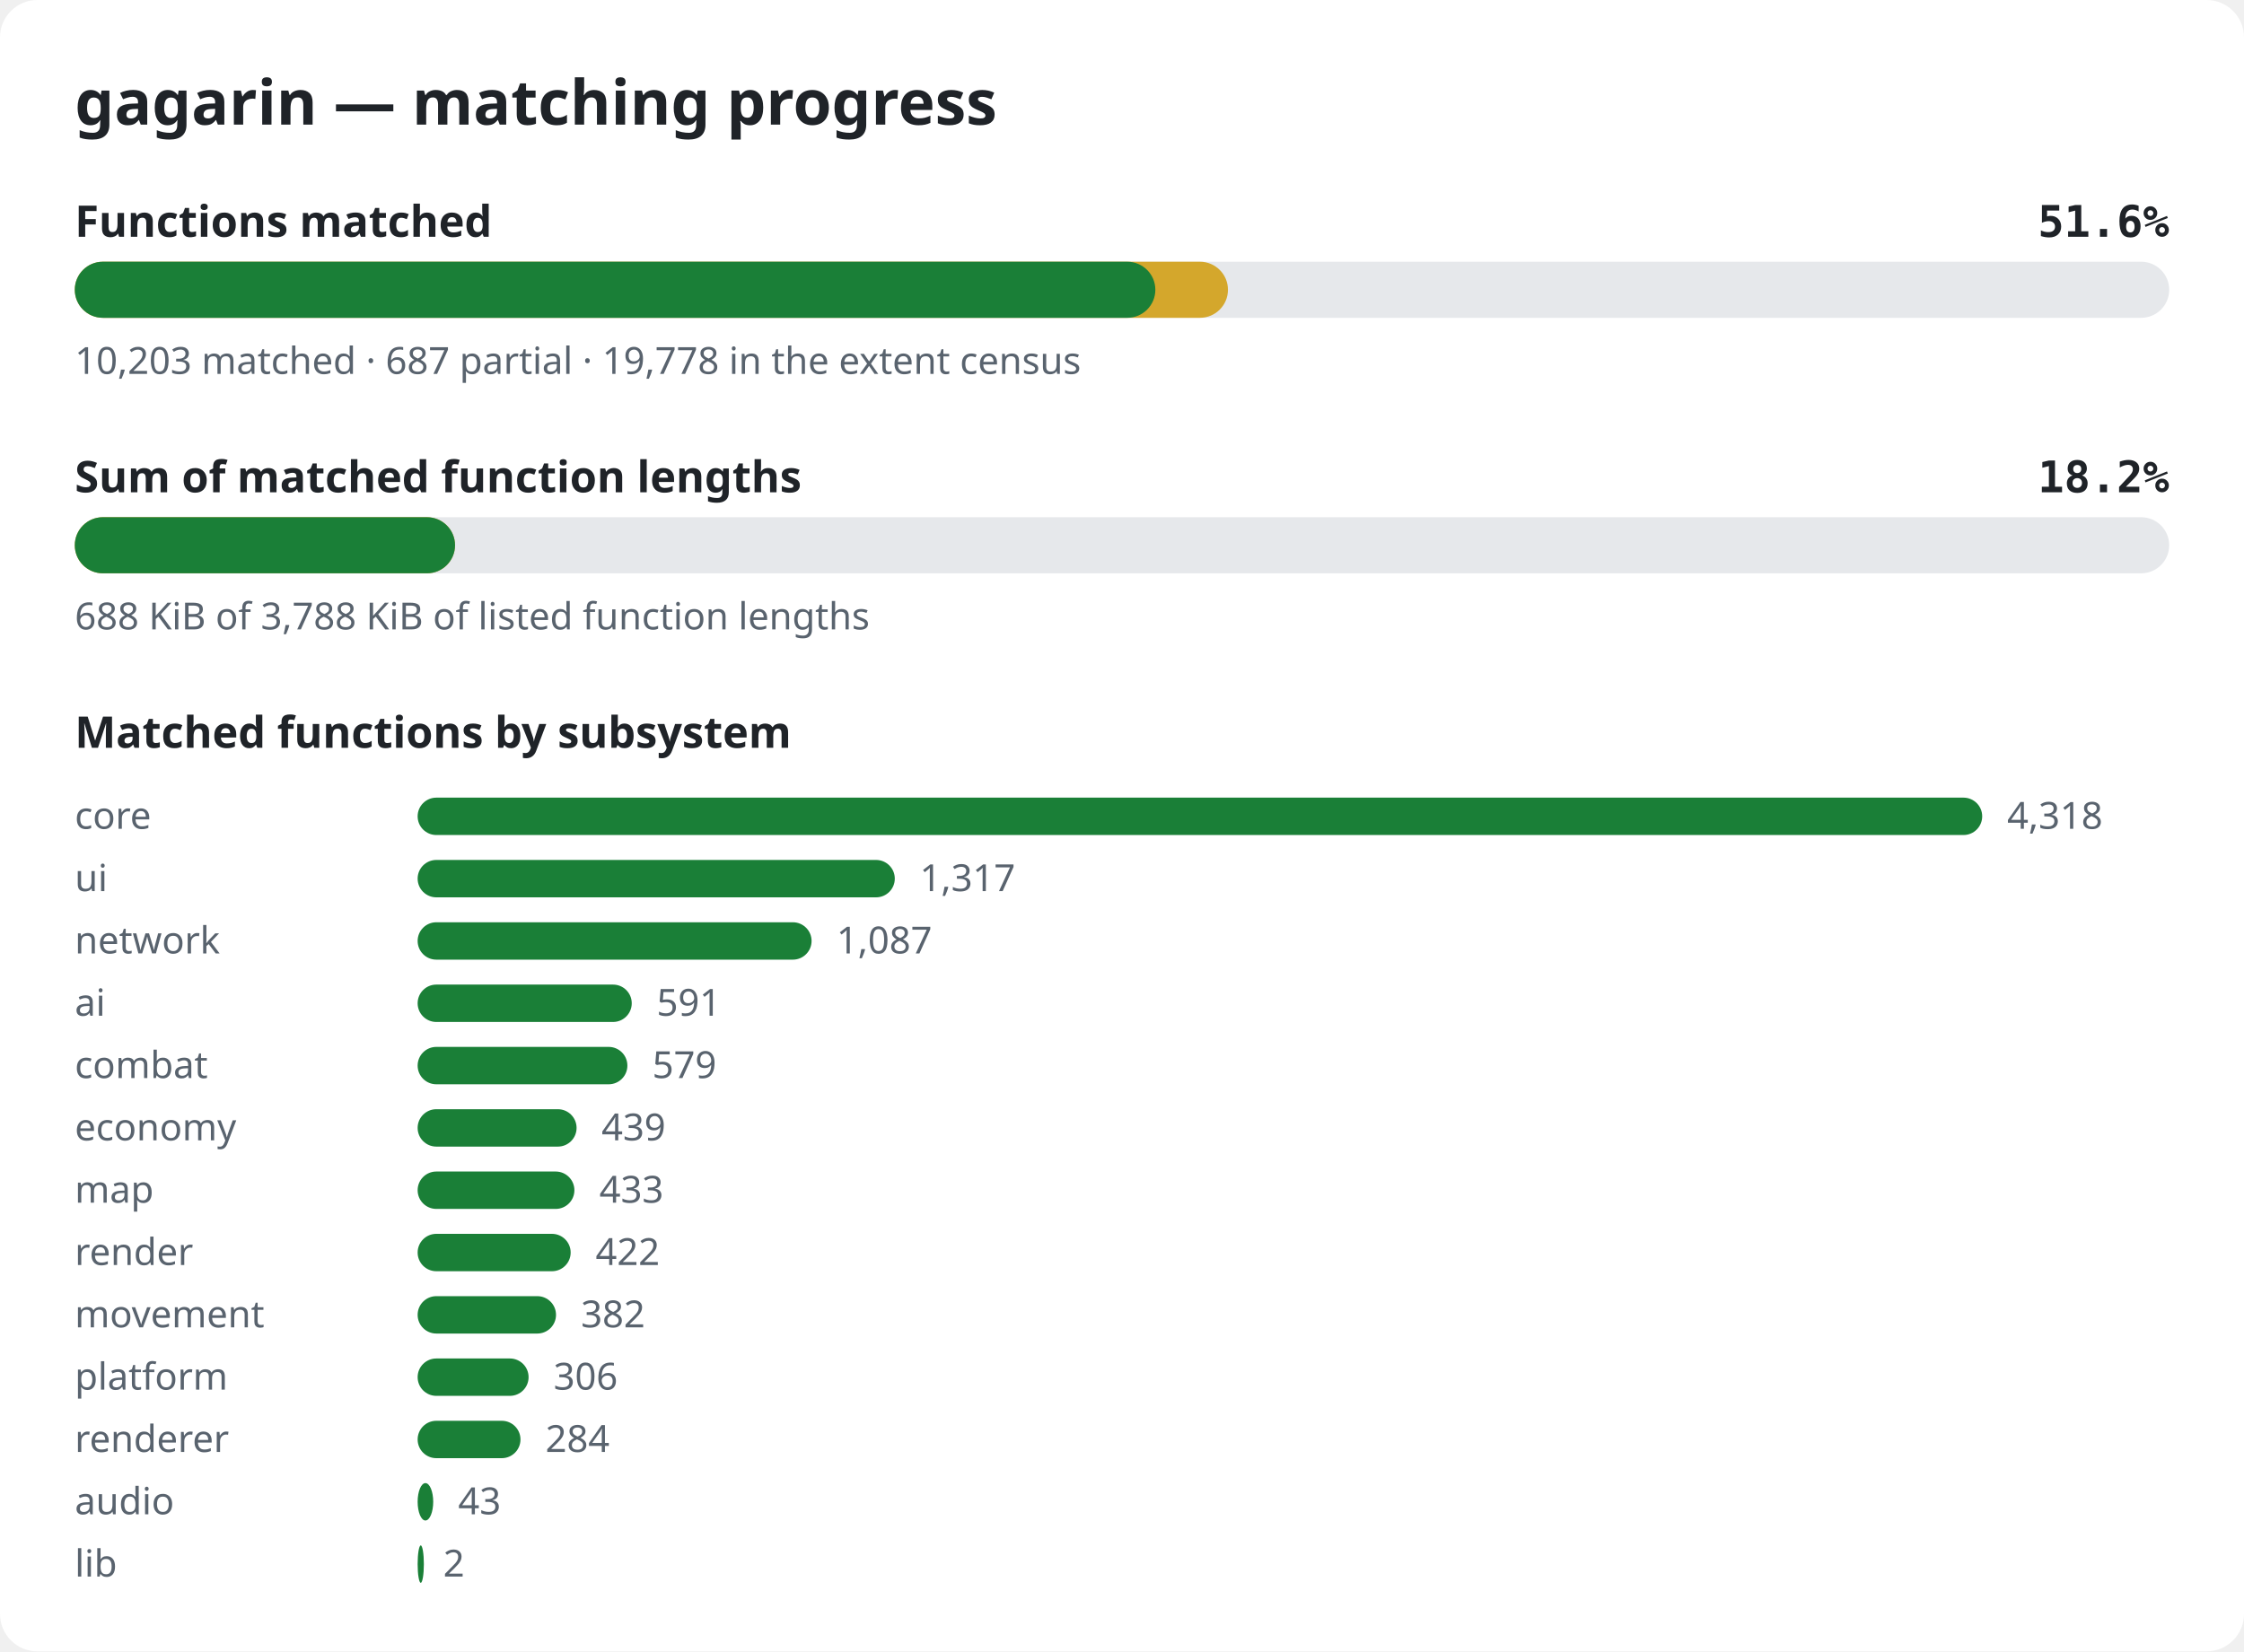
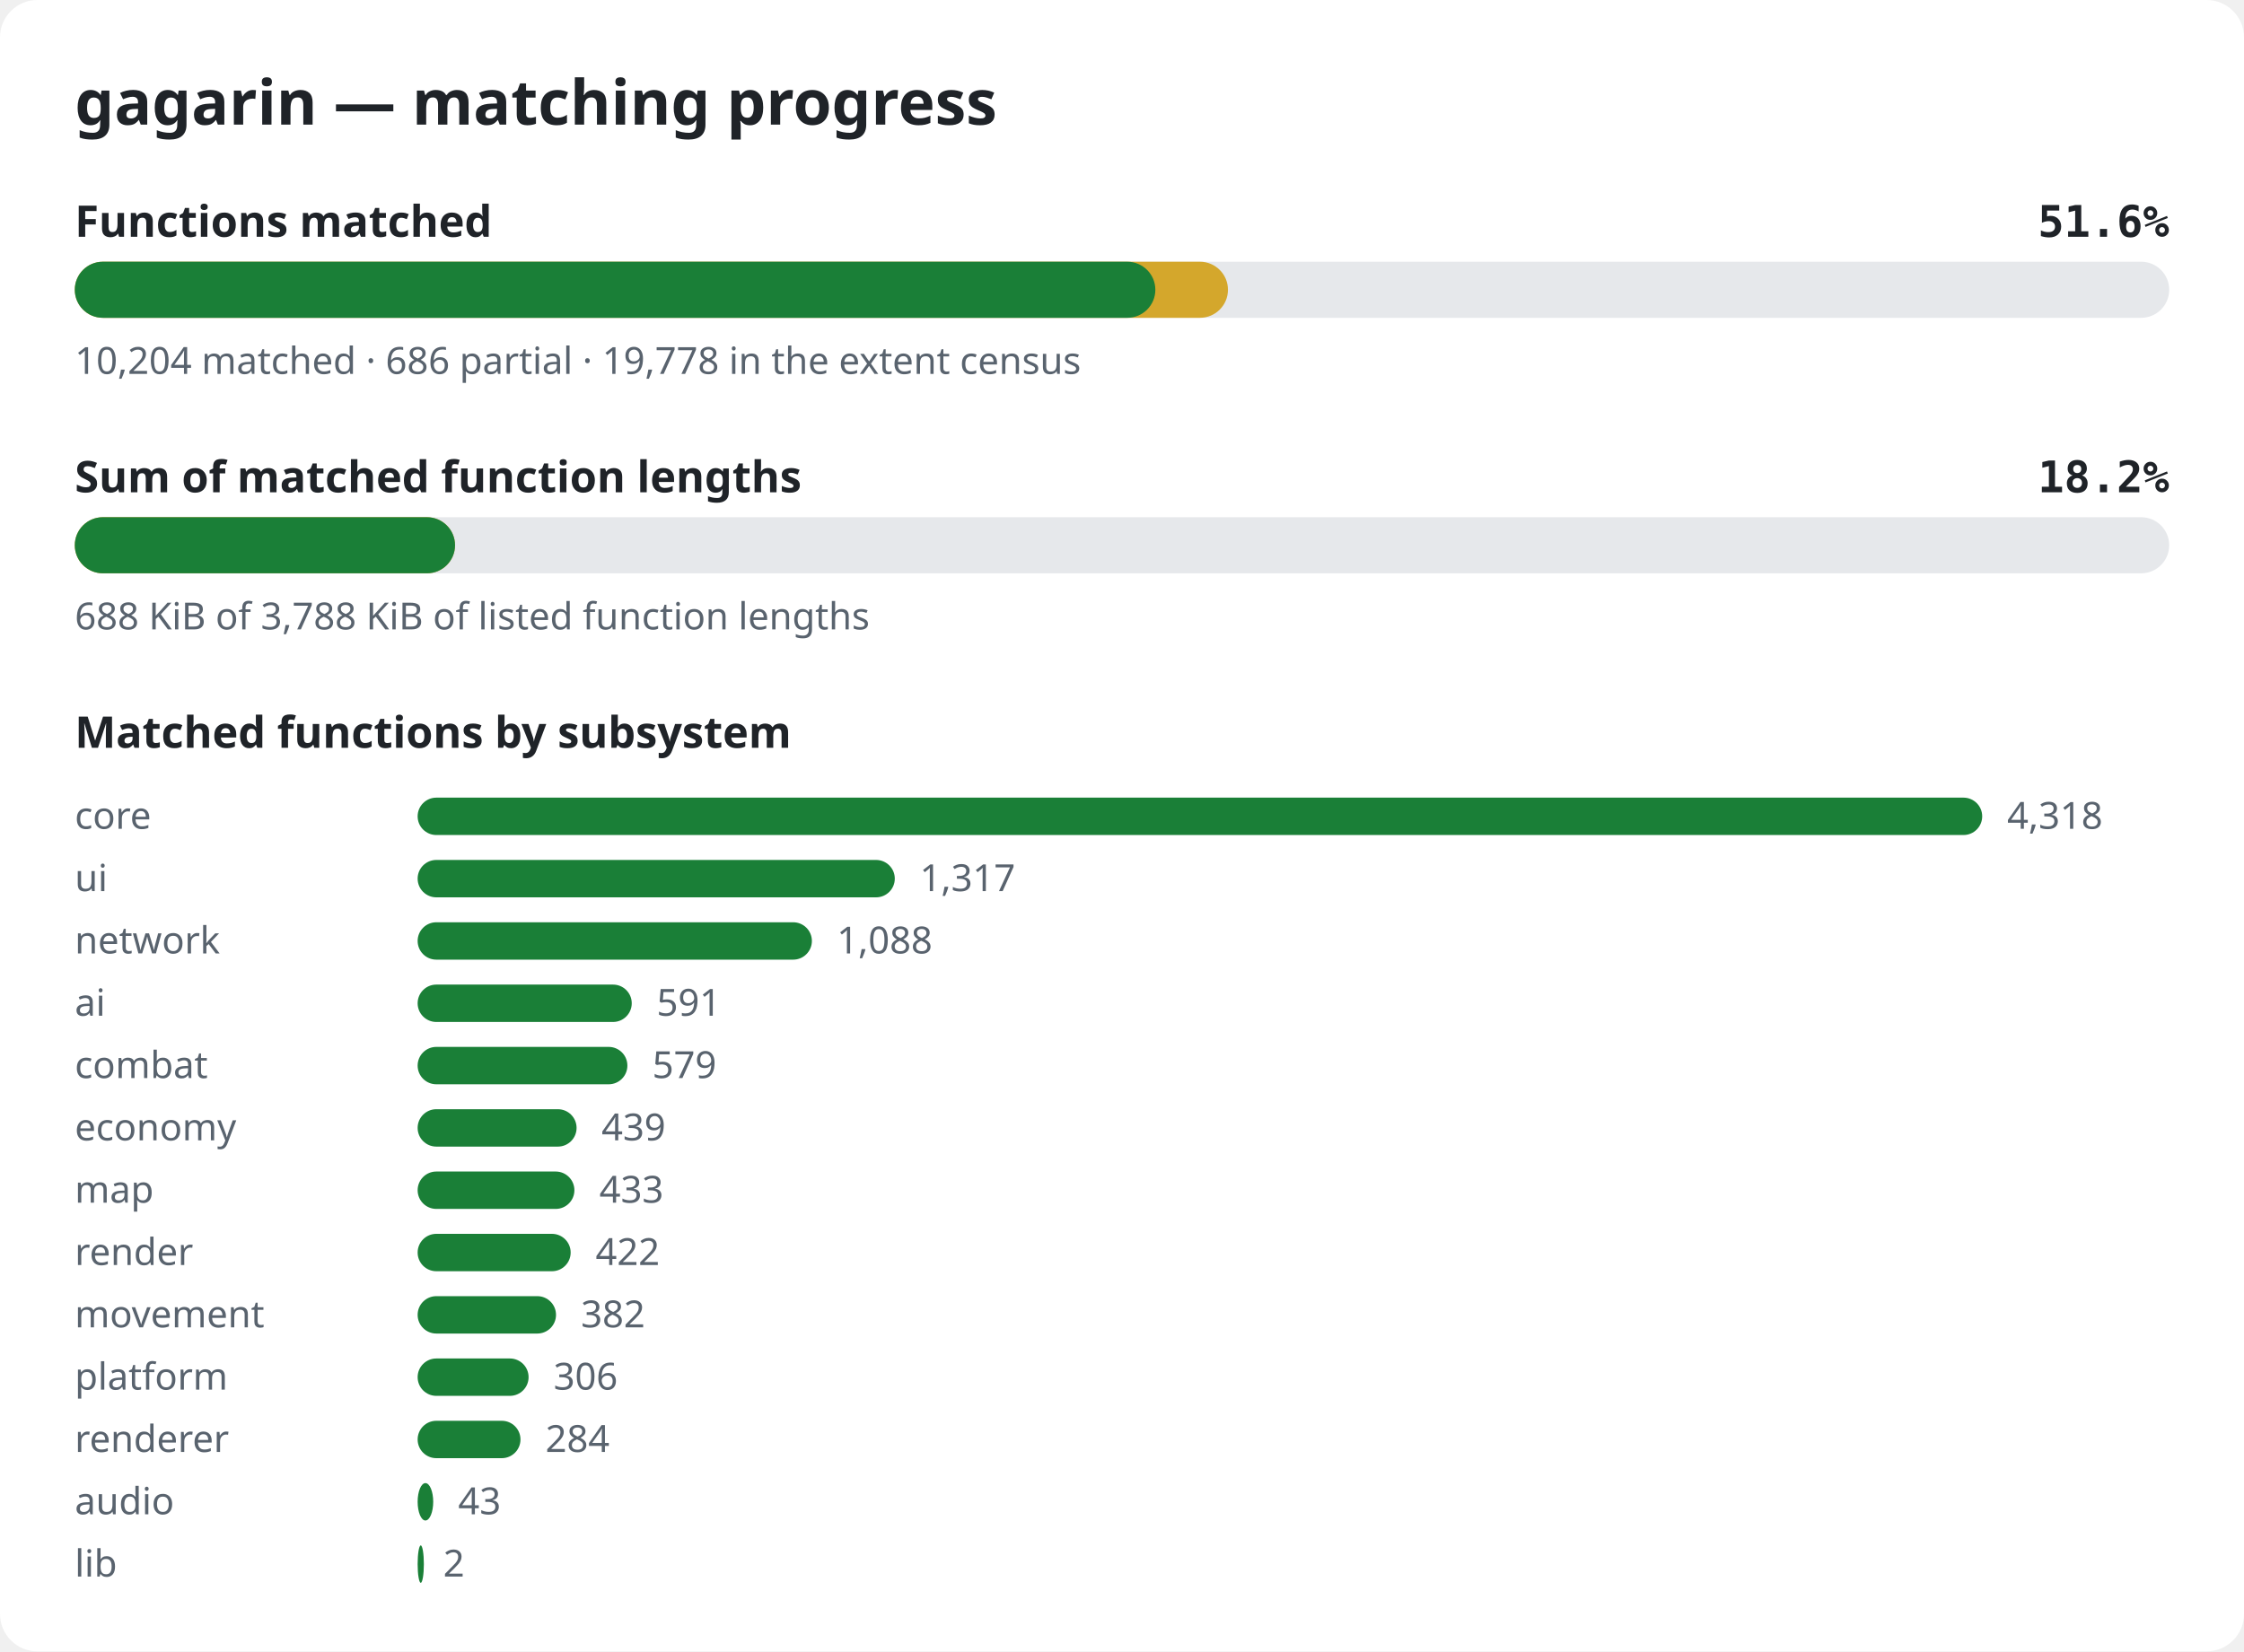
<svg xmlns="http://www.w3.org/2000/svg" width="720" height="530" viewBox="0 0 720 530" role="img" aria-label="gagarin matching progress">
  <style>.bg{fill:#ffffff}.title{font:600 20px sans-serif;fill:#1f2328}.label{font:600 14px sans-serif;fill:#1f2328}.pct{font:600 14px monospace;fill:#1f2328}.note{font:12px sans-serif;fill:#59636e}.track{fill:#e6e8eb}.done{fill:#1a7f37}.partial{fill:#d4a72c}@media (prefers-color-scheme: dark){.bg{fill:#0d1117}.title,.label,.pct{fill:#e6edf3}.note{fill:#9198a1}.track{fill:#262c36}.done{fill:#3fb950}.partial{fill:#d29922}}</style>
  <rect width="720" height="530" rx="12" class="bg" />
  <text x="24" y="40" class="title">gagarin — matching progress</text>
  <text x="24" y="76" class="label">Functions matched</text>
  <text x="696" y="76" class="pct" text-anchor="end">51.6%</text>
  <rect x="24" y="84" width="672" height="18" rx="9" class="track" />
  <rect x="24" y="84" width="370.0" height="18" rx="9" class="partial" />
  <rect x="24" y="84" width="346.7" height="18" rx="9" class="done" />
-   <text x="24" y="120" class="note">10,203 matched · 687 partial · 19,778 in the extent census</text>
+   <text x="24" y="120" class="note">10,204 matched · 686 partial · 19,778 in the extent census</text>
  <text x="24" y="158" class="label">Sum of matched function lengths</text>
  <text x="696" y="158" class="pct" text-anchor="end">18.2%</text>
  <rect x="24" y="166" width="672" height="18" rx="9" class="track" />
  <rect x="24" y="166" width="122.0" height="18" rx="9" class="partial" />
  <rect x="24" y="166" width="122.0" height="18" rx="9" class="done" />
  <text x="24" y="202" class="note">688 KiB of 3,788 KiB of listed function lengths</text>
  <text x="24" y="240" class="label">Matched functions by subsystem</text>
  <text x="24" y="266" class="note">core</text>
  <rect x="134" y="256" width="502.0" height="12" rx="6" class="done" />
  <text x="644.0" y="266" class="note">4,318</text>
  <text x="24" y="286" class="note">ui</text>
  <rect x="134" y="276" width="153.1" height="12" rx="6" class="done" />
  <text x="295.1" y="286" class="note">1,317</text>
  <text x="24" y="306" class="note">network</text>
-   <rect x="134" y="296" width="126.4" height="12" rx="6" class="done" />
-   <text x="268.4" y="306" class="note">1,087</text>
+   <rect x="134" y="296" width="126.5" height="12" rx="6" class="done" />
+   <text x="268.5" y="306" class="note">1,088</text>
  <text x="24" y="326" class="note">ai</text>
  <rect x="134" y="316" width="68.7" height="12" rx="6" class="done" />
  <text x="210.7" y="326" class="note">591</text>
  <text x="24" y="346" class="note">combat</text>
  <rect x="134" y="336" width="67.3" height="12" rx="6" class="done" />
  <text x="209.3" y="346" class="note">579</text>
  <text x="24" y="366" class="note">economy</text>
  <rect x="134" y="356" width="51.0" height="12" rx="6" class="done" />
  <text x="193.0" y="366" class="note">439</text>
  <text x="24" y="386" class="note">map</text>
  <rect x="134" y="376" width="50.3" height="12" rx="6" class="done" />
  <text x="192.3" y="386" class="note">433</text>
  <text x="24" y="406" class="note">render</text>
  <rect x="134" y="396" width="49.1" height="12" rx="6" class="done" />
  <text x="191.1" y="406" class="note">422</text>
  <text x="24" y="426" class="note">movement</text>
  <rect x="134" y="416" width="44.4" height="12" rx="6" class="done" />
  <text x="186.4" y="426" class="note">382</text>
  <text x="24" y="446" class="note">platform</text>
  <rect x="134" y="436" width="35.6" height="12" rx="6" class="done" />
  <text x="177.6" y="446" class="note">306</text>
  <text x="24" y="466" class="note">renderer</text>
  <rect x="134" y="456" width="33.0" height="12" rx="6" class="done" />
  <text x="175.0" y="466" class="note">284</text>
  <text x="24" y="486" class="note">audio</text>
  <rect x="134" y="476" width="5.0" height="12" rx="6" class="done" />
  <text x="147.0" y="486" class="note">43</text>
  <text x="24" y="506" class="note">lib</text>
  <rect x="134" y="496" width="2.0" height="12" rx="6" class="done" />
  <text x="142.2" y="506" class="note">2</text>
</svg>
